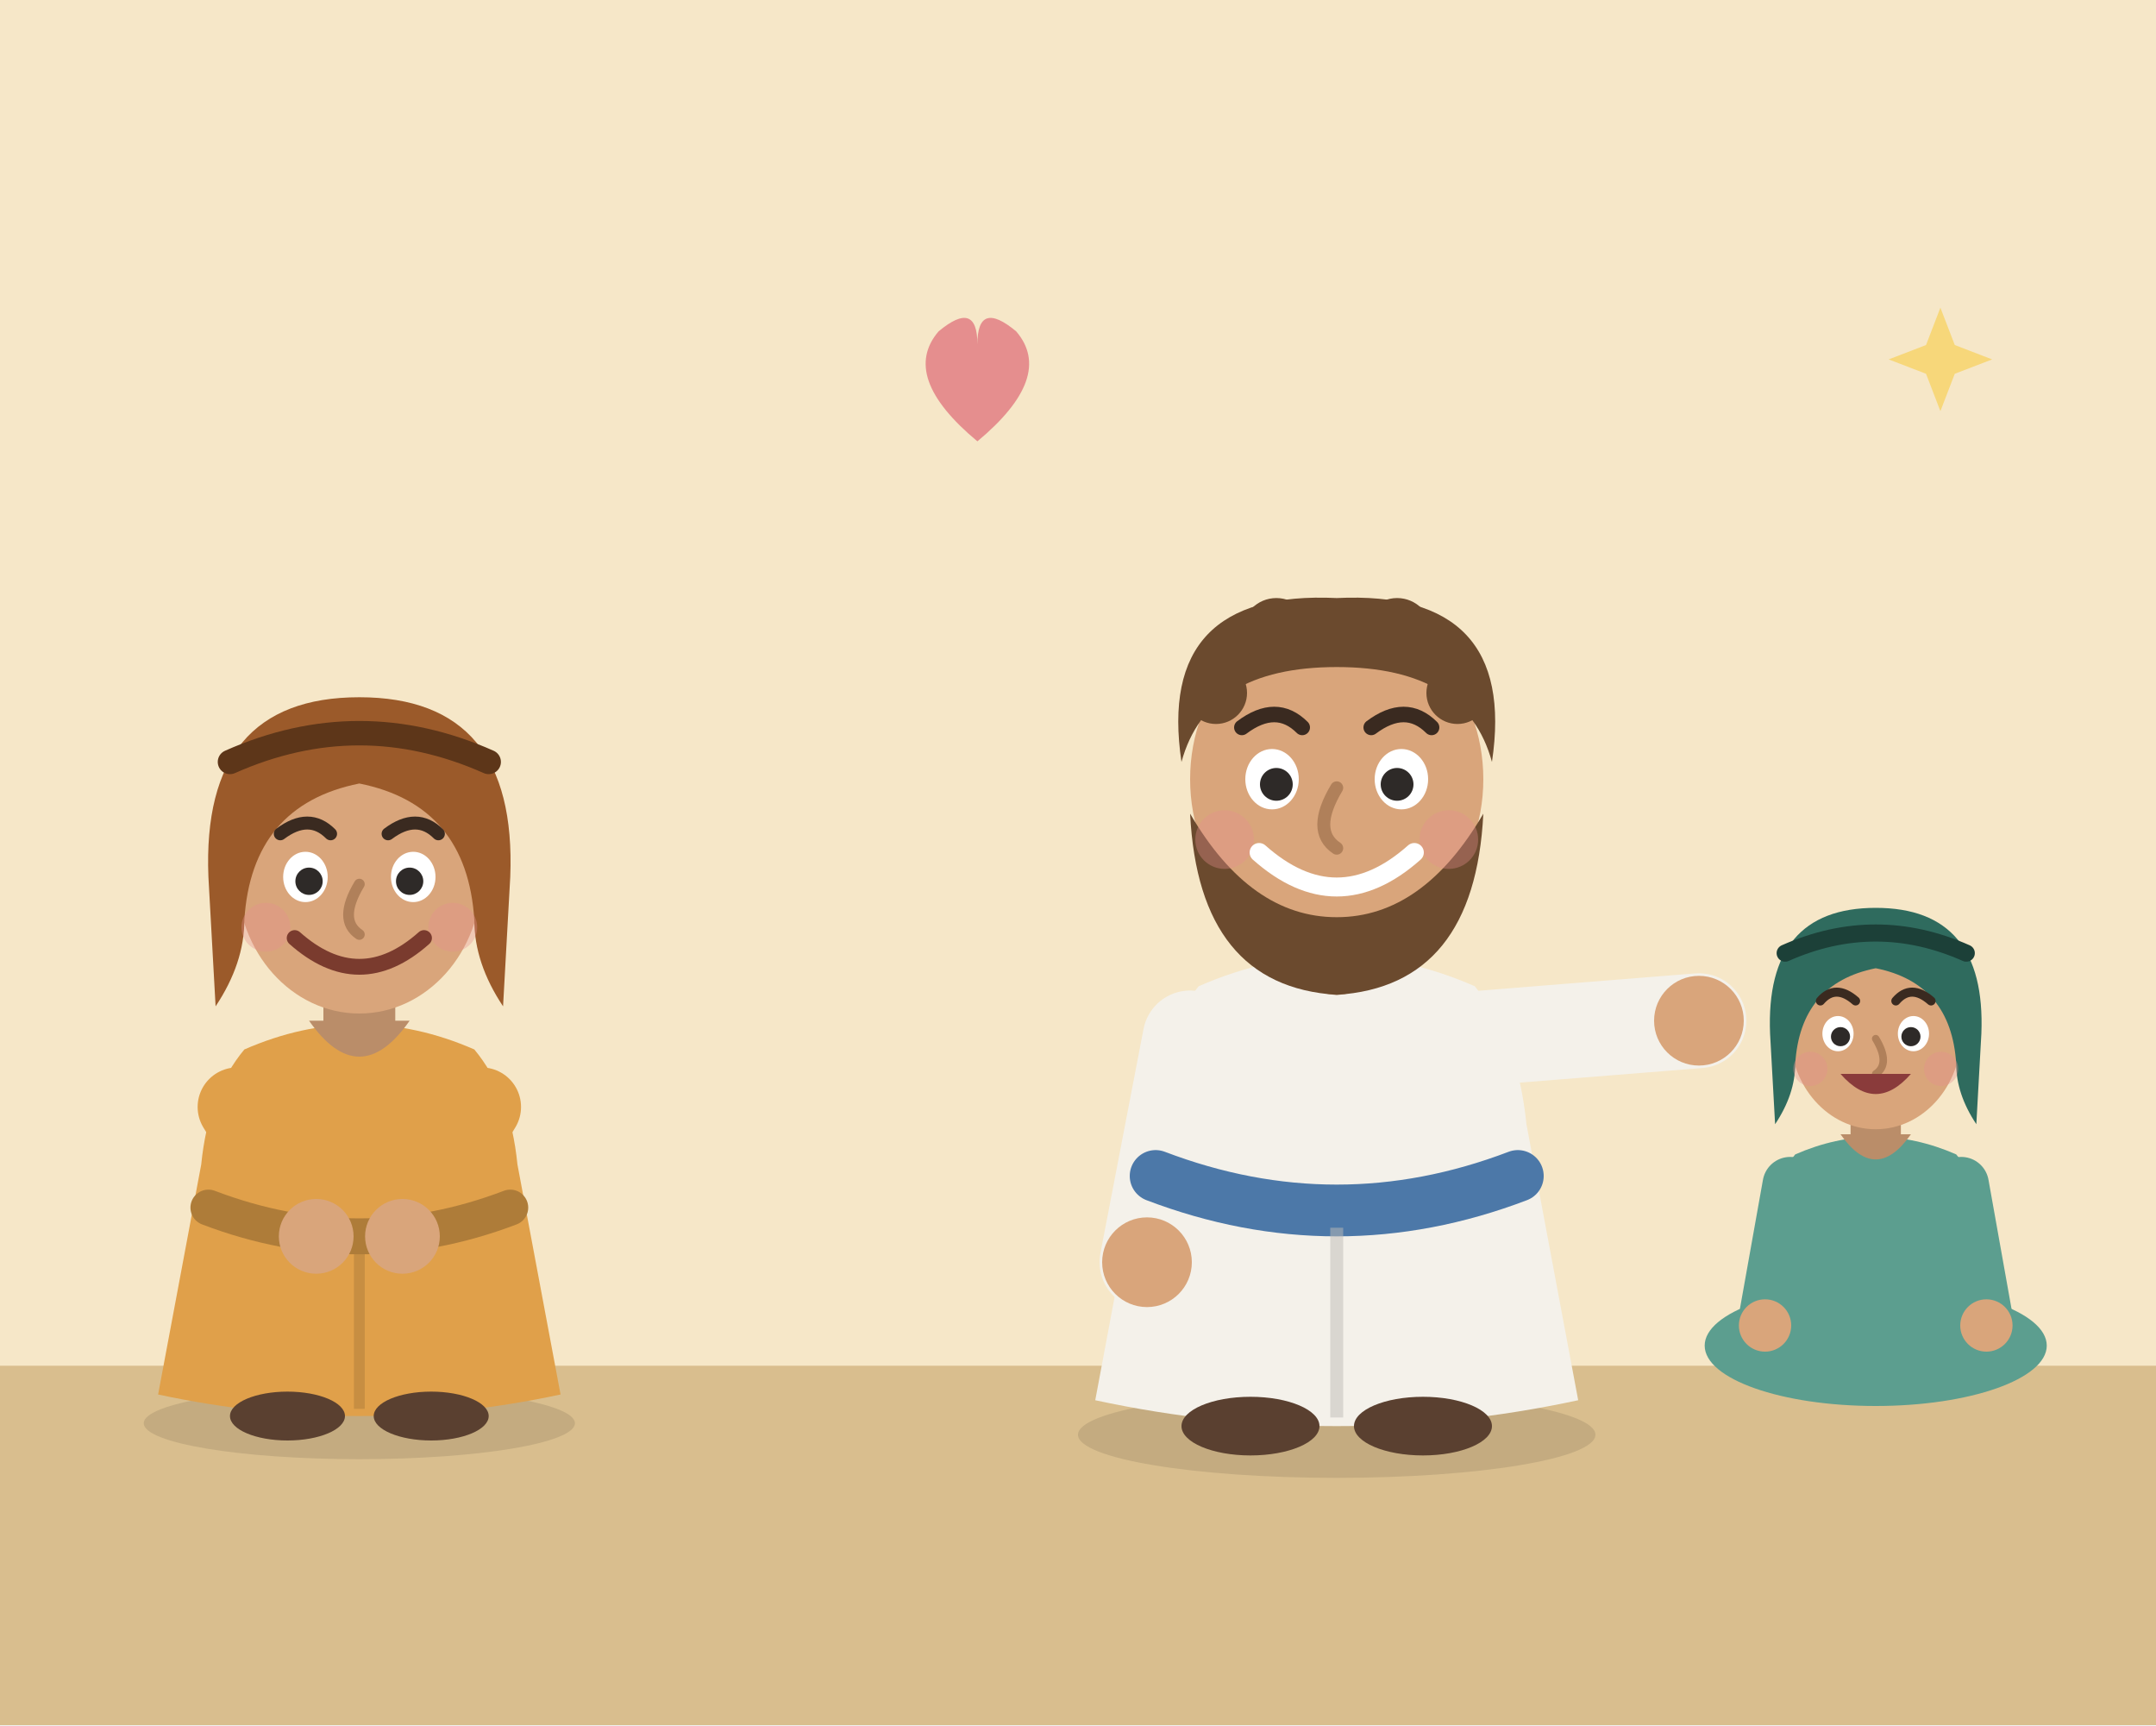
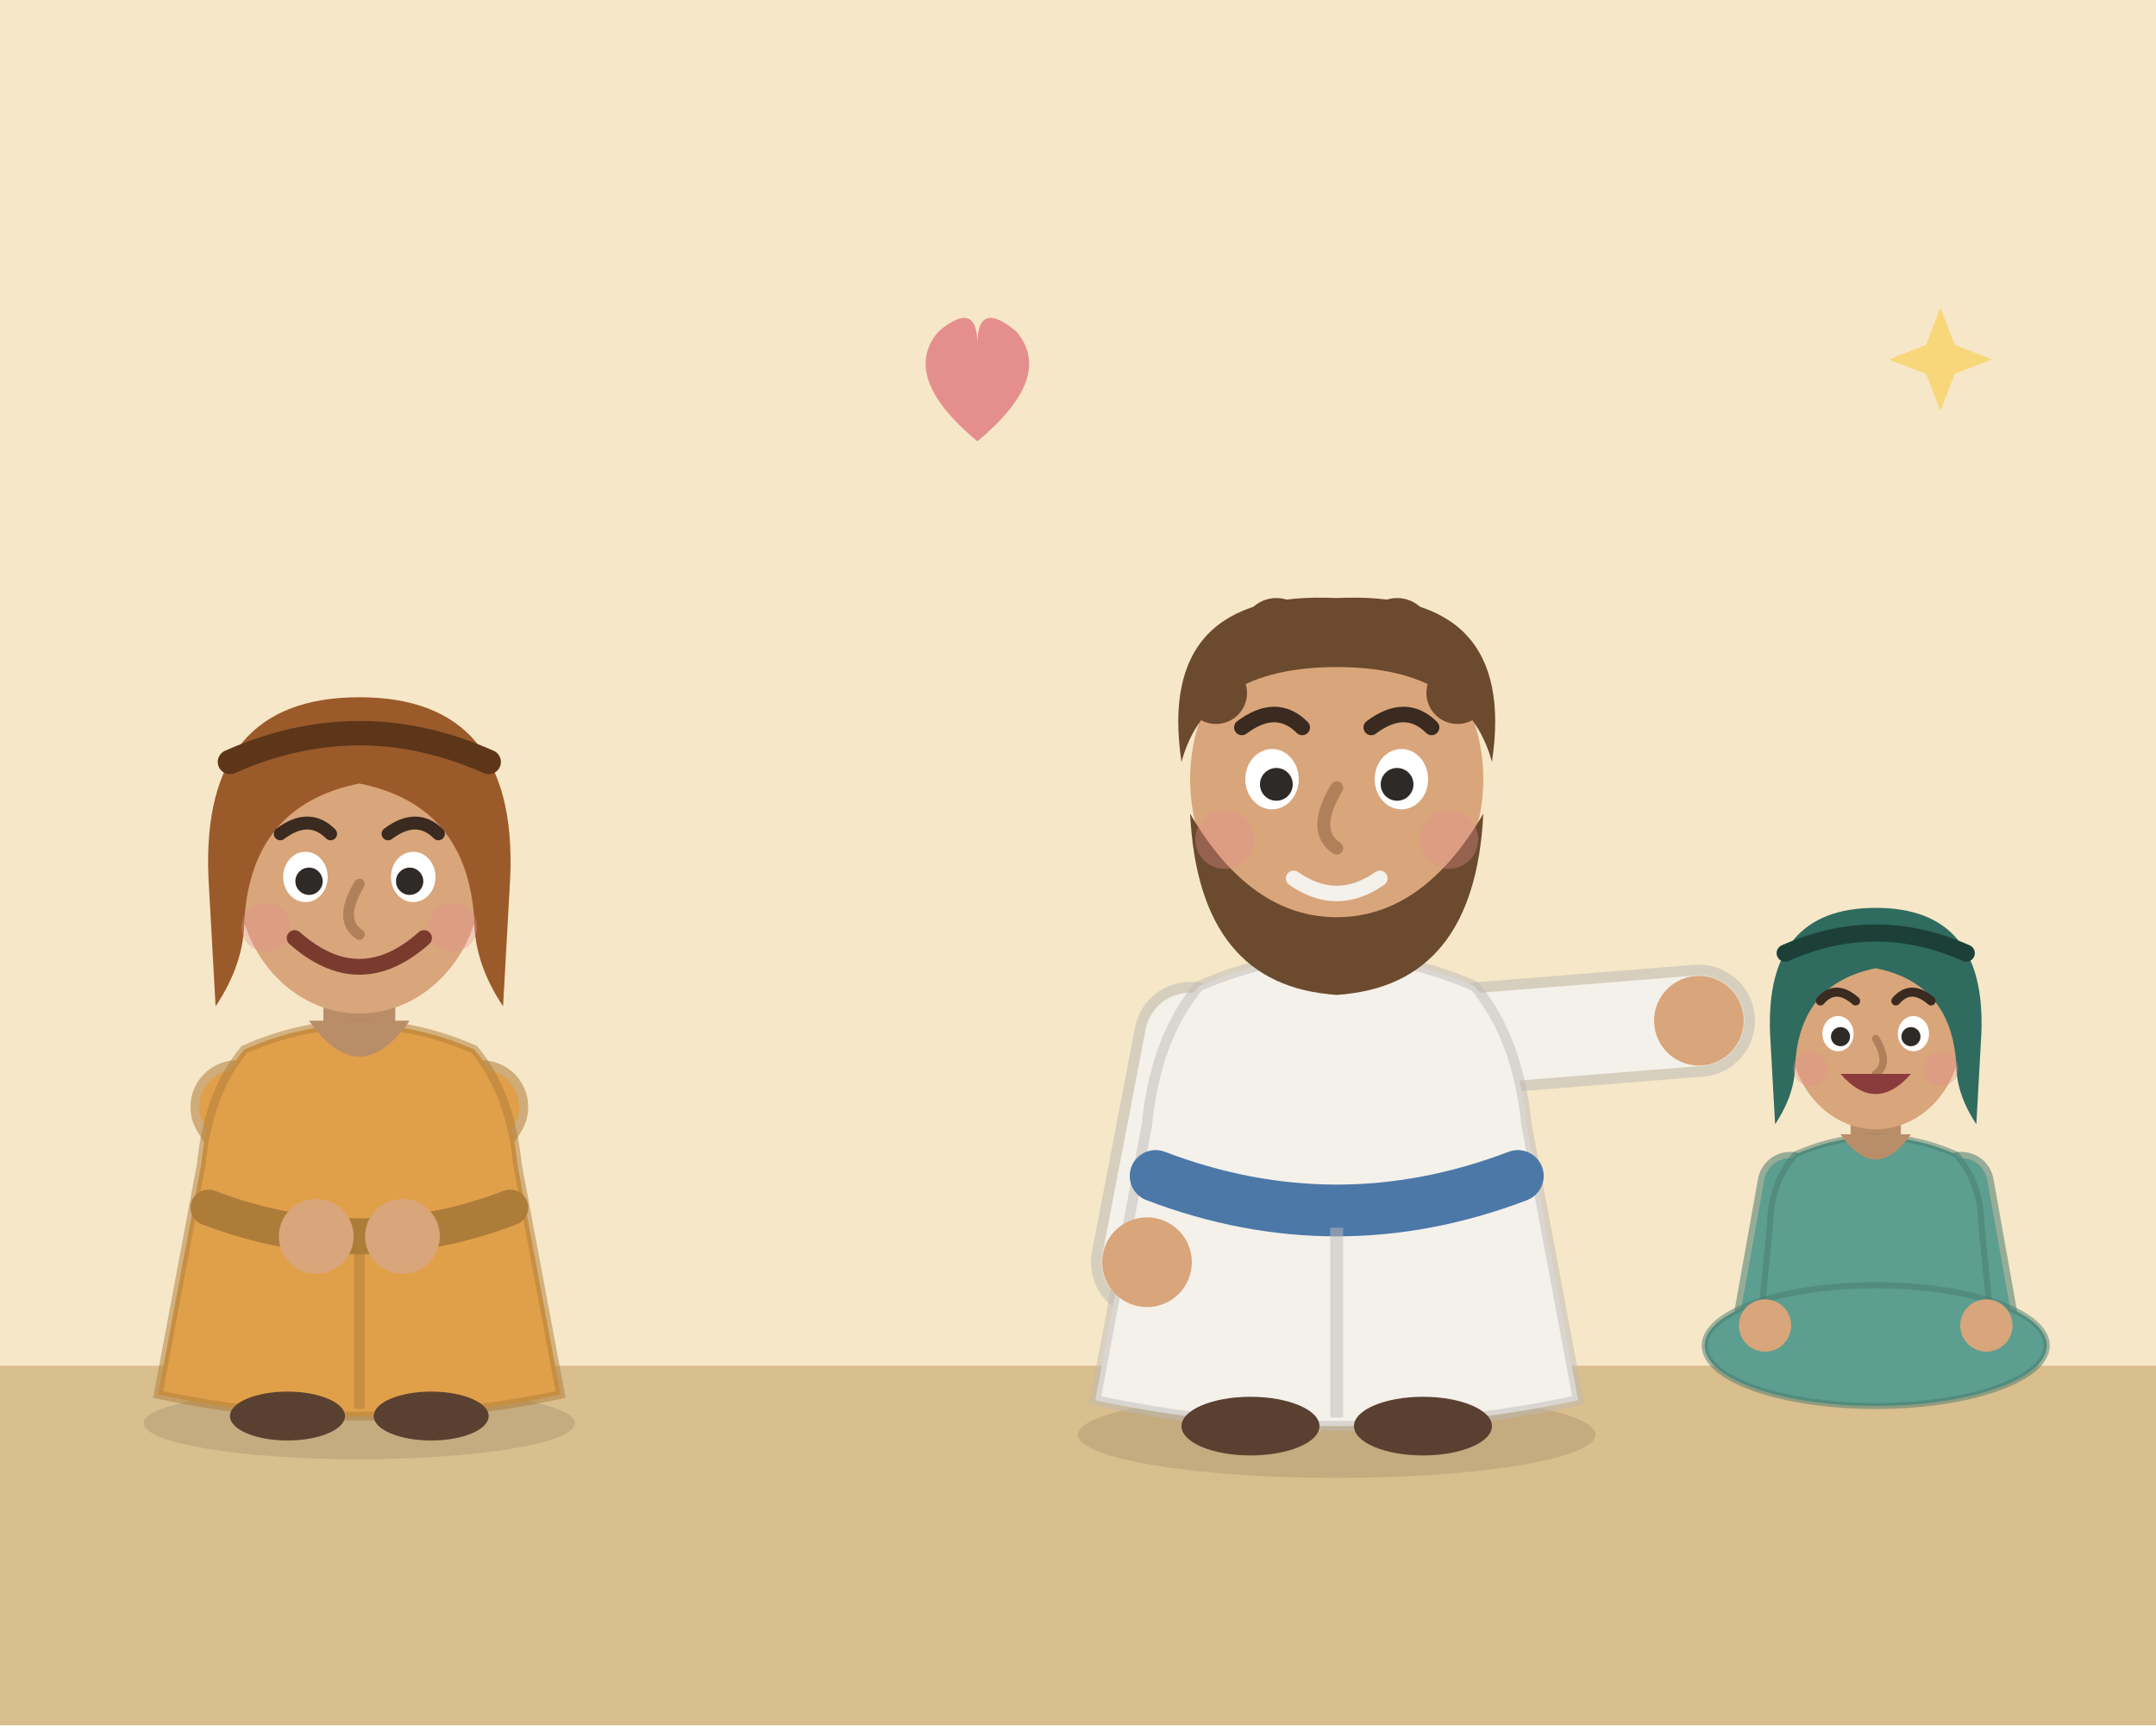
<svg xmlns="http://www.w3.org/2000/svg" viewBox="0 0 300 240">
  <rect width="300" height="240" fill="#F6E7C8" />
  <rect y="190" width="300" height="50" fill="#D9BE8E" />
  <g transform="translate(20,94.0) scale(1.0)">
    <ellipse cx="30" cy="104" rx="30" ry="5" fill="#000" opacity=".1" />
-     <line x1="13" y1="60" x2="24" y2="78" stroke="#E0A04A" stroke-width="11" stroke-linecap="round" />
-     <line x1="47" y1="60" x2="36" y2="78" stroke="#E0A04A" stroke-width="11" stroke-linecap="round" />
+     <line x1="13" y1="60" x2="24" y2="78" stroke="#AE7C39" stroke-width="13" stroke-linecap="round" opacity=".55" />
+     <line x1="13" y1="60" x2="24" y2="78" stroke="#E0A04A" stroke-width="10.5" stroke-linecap="round" />
+     <line x1="47" y1="60" x2="36" y2="78" stroke="#AE7C39" stroke-width="13" stroke-linecap="round" opacity=".55" />
+     <line x1="47" y1="60" x2="36" y2="78" stroke="#E0A04A" stroke-width="10.5" stroke-linecap="round" />
    <rect x="25" y="40" width="10" height="14" rx="4" fill="#BA8D69" />
-     <path d="M14 52Q30 45 46 52Q51 58 52 68L58 100Q30 106 2 100L8 68Q9 58 14 52Z" fill="#E0A04A" />
+     <path d="M14 52Q30 45 46 52Q51 58 52 68L58 100Q30 106 2 100L8 68Q9 58 14 52Z" fill="#E0A04A" stroke="#AE7C39" stroke-width="1.2" stroke-opacity=".5" />
    <path d="M9 74Q30 82 51 74" stroke="#AE7C39" stroke-width="5" fill="none" stroke-linecap="round" />
    <path d="M30 80V102" stroke="#AE7C39" stroke-width="1.5" opacity=".5" />
    <ellipse cx="20" cy="103" rx="8" ry="3.4" fill="#5A4030" />
    <ellipse cx="40" cy="103" rx="8" ry="3.4" fill="#5A4030" />
    <path d="M23 48Q30 58 37 48Z" fill="#BA8D69" />
    <circle cx="24" cy="78" r="5.2" fill="#D9A57B" />
    <circle cx="36" cy="78" r="5.2" fill="#D9A57B" />
    <ellipse cx="30" cy="28" rx="17" ry="19" fill="#D9A57B" />
    <path d="M30 3Q8 3 9 28L10 46Q14 40 14 34Q15 18 30 15Q45 18 46 34Q46 40 50 46L51 28Q52 3 30 3Z" fill="#9B5A2A" />
    <path d="M12 12Q30 4 48 12" stroke="#5D3619" stroke-width="3.4" fill="none" stroke-linecap="round" />
    <ellipse cx="22.5" cy="28" rx="3.1" ry="3.5" fill="#fff" />
    <ellipse cx="37.5" cy="28" rx="3.1" ry="3.5" fill="#fff" />
    <circle cx="23" cy="28.6" r="1.9" fill="#2E2A28" />
    <circle cx="37" cy="28.6" r="1.9" fill="#2E2A28" />
    <circle cx="17" cy="35" r="3.4" fill="#E58E8E" opacity=".35" />
    <circle cx="43" cy="35" r="3.4" fill="#E58E8E" opacity=".35" />
    <path d="M30 29q-3 5 0 7" stroke="#B0805A" stroke-width="1.5" fill="none" stroke-linecap="round" />
    <path d="M21 36.5q9 8 18 0" stroke="#7A3B2E" stroke-width="2.2" fill="none" stroke-linecap="round" />
    <path d="M19 22q4-3 7 0M34 22q4-3 7 0" stroke="#3A2A20" stroke-width="1.8" fill="none" stroke-linecap="round" />
  </g>
  <g transform="translate(150,74.8) scale(1.2)">
    <ellipse cx="30" cy="104" rx="30" ry="5" fill="#000" opacity=".1" />
-     <line x1="13" y1="58" x2="8" y2="84" stroke="#F4F1EA" stroke-width="11" stroke-linecap="round" />
-     <line x1="47" y1="58" x2="72" y2="56" stroke="#F4F1EA" stroke-width="11" stroke-linecap="round" />
+     <line x1="13" y1="58" x2="8" y2="84" stroke="#BEBBB6" stroke-width="13" stroke-linecap="round" opacity=".55" />
+     <line x1="13" y1="58" x2="8" y2="84" stroke="#F4F1EA" stroke-width="10.5" stroke-linecap="round" />
+     <line x1="47" y1="58" x2="72" y2="56" stroke="#BEBBB6" stroke-width="13" stroke-linecap="round" opacity=".55" />
+     <line x1="47" y1="58" x2="72" y2="56" stroke="#F4F1EA" stroke-width="10.5" stroke-linecap="round" />
    <rect x="25" y="40" width="10" height="14" rx="4" fill="#BA8D69" />
-     <path d="M14 52Q30 45 46 52Q51 58 52 68L58 100Q30 106 2 100L8 68Q9 58 14 52Z" fill="#F4F1EA" />
+     <path d="M14 52Q30 45 46 52Q51 58 52 68L58 100Q30 106 2 100L8 68Q9 58 14 52Z" fill="#F4F1EA" stroke="#BEBBB6" stroke-width="1.2" stroke-opacity=".5" />
    <path d="M9 74Q30 82 51 74" stroke="#4C78A8" stroke-width="6" fill="none" stroke-linecap="round" />
    <path d="M30 80V102" stroke="#BEBBB6" stroke-width="1.5" opacity=".5" />
    <ellipse cx="20" cy="103" rx="8" ry="3.4" fill="#5A4030" />
    <ellipse cx="40" cy="103" rx="8" ry="3.4" fill="#5A4030" />
    <path d="M23 48Q30 58 37 48Z" fill="#BA8D69" />
    <circle cx="8" cy="84" r="5.2" fill="#D9A57B" />
    <circle cx="72" cy="56" r="5.2" fill="#D9A57B" />
    <ellipse cx="30" cy="28" rx="17" ry="19" fill="#D9A57B" />
    <path d="M12 26Q9 6 30 7Q51 6 48 26Q45 15 30 15Q15 15 12 26Z" fill="#6B4A2E" />
    <circle cx="16" cy="18" r="3.6" fill="#6B4A2E" />
    <circle cx="44" cy="18" r="3.6" fill="#6B4A2E" />
    <circle cx="23" cy="11" r="4" fill="#6B4A2E" />
    <circle cx="37" cy="11" r="4" fill="#6B4A2E" />
    <path d="M13 32Q14 52 30 53Q46 52 47 32Q40 44 30 44Q20 44 13 32Z" fill="#6B4A2E" />
    <ellipse cx="22.5" cy="28" rx="3.1" ry="3.5" fill="#fff" />
    <ellipse cx="37.5" cy="28" rx="3.1" ry="3.5" fill="#fff" />
    <circle cx="23" cy="28.6" r="1.9" fill="#2E2A28" />
    <circle cx="37" cy="28.6" r="1.9" fill="#2E2A28" />
    <circle cx="17" cy="35" r="3.4" fill="#E58E8E" opacity=".35" />
    <circle cx="43" cy="35" r="3.4" fill="#E58E8E" opacity=".35" />
    <path d="M30 29q-3 5 0 7" stroke="#B0805A" stroke-width="1.5" fill="none" stroke-linecap="round" />
-     <path d="M21 36.5q9 8 18 0" stroke="#FFFFFF" stroke-width="2.2" fill="none" stroke-linecap="round" />
+     <path d="M25 39.5q5 3.5 10 0" stroke="#F4F1EA" stroke-width="1.8" fill="none" stroke-linecap="round" />
    <path d="M19 22q4-3 7 0M34 22q4-3 7 0" stroke="#3A2A20" stroke-width="1.8" fill="none" stroke-linecap="round" />
  </g>
  <g transform="translate(282.0,124.2) scale(-0.7,0.7)">
-     <line x1="13" y1="58" x2="8" y2="86" stroke="#5C9E8F" stroke-width="11" stroke-linecap="round" />
-     <line x1="47" y1="58" x2="52" y2="86" stroke="#5C9E8F" stroke-width="11" stroke-linecap="round" />
+     <line x1="13" y1="58" x2="8" y2="86" stroke="#477B6F" stroke-width="13" stroke-linecap="round" opacity=".55" />
+     <line x1="13" y1="58" x2="8" y2="86" stroke="#5C9E8F" stroke-width="10.5" stroke-linecap="round" />
+     <line x1="47" y1="58" x2="52" y2="86" stroke="#477B6F" stroke-width="13" stroke-linecap="round" opacity=".55" />
+     <line x1="47" y1="58" x2="52" y2="86" stroke="#5C9E8F" stroke-width="10.5" stroke-linecap="round" />
    <rect x="25" y="40" width="10" height="14" rx="4" fill="#BA8D69" />
-     <path d="M14 52Q30 45 46 52Q51 58 51 66L53 86H7L9 66Q9 58 14 52Z" fill="#5C9E8F" />
-     <ellipse cx="30" cy="90" rx="34" ry="12" fill="#5C9E8F" />
+     <path d="M14 52Q30 45 46 52Q51 58 51 66L53 86H7L9 66Q9 58 14 52Z" fill="#5C9E8F" stroke="#477B6F" stroke-width="1.2" stroke-opacity=".5" />
+     <ellipse cx="30" cy="90" rx="34" ry="12" fill="#5C9E8F" stroke="#477B6F" stroke-width="1.2" stroke-opacity=".5" />
    <path d="M23 48Q30 58 37 48Z" fill="#BA8D69" />
    <circle cx="8" cy="86" r="5.2" fill="#D9A57B" />
    <circle cx="52" cy="86" r="5.2" fill="#D9A57B" />
    <ellipse cx="30" cy="28" rx="17" ry="19" fill="#D9A57B" />
    <path d="M30 3Q8 3 9 28L10 46Q14 40 14 34Q15 18 30 15Q45 18 46 34Q46 40 50 46L51 28Q52 3 30 3Z" fill="#2F6B5E" />
    <path d="M12 12Q30 4 48 12" stroke="#1C4038" stroke-width="3.4" fill="none" stroke-linecap="round" />
    <ellipse cx="22.5" cy="28" rx="3.1" ry="3.5" fill="#fff" />
    <ellipse cx="37.5" cy="28" rx="3.1" ry="3.5" fill="#fff" />
    <circle cx="23" cy="28.6" r="1.9" fill="#2E2A28" />
    <circle cx="37" cy="28.6" r="1.9" fill="#2E2A28" />
    <circle cx="17" cy="35" r="3.4" fill="#E58E8E" opacity=".35" />
    <circle cx="43" cy="35" r="3.4" fill="#E58E8E" opacity=".35" />
    <path d="M30 29q-3 5 0 7" stroke="#B0805A" stroke-width="1.5" fill="none" stroke-linecap="round" />
    <path d="M23 36q7 8 14 0z" fill="#8A3B3B" />
    <path d="M19 21.5q4-3.5 7 0M34 21.5q4-3.5 7 0" stroke="#3A2A20" stroke-width="1.8" fill="none" stroke-linecap="round" />
  </g>
  <g transform="translate(136,56) scale(0.9)">
    <path d="M0 6q-12-10-6-17q6-5 6 2q0-7 6-2q6 7-6 17z" fill="#E58E8E" />
  </g>
  <g transform="translate(270,50) scale(0.8)">
    <path d="M0-9l2.5 6.5L9 0l-6.5 2.5L0 9l-2.5-6.5L-9 0l6.5-2.5z" fill="#F7D77A" />
  </g>
</svg>
